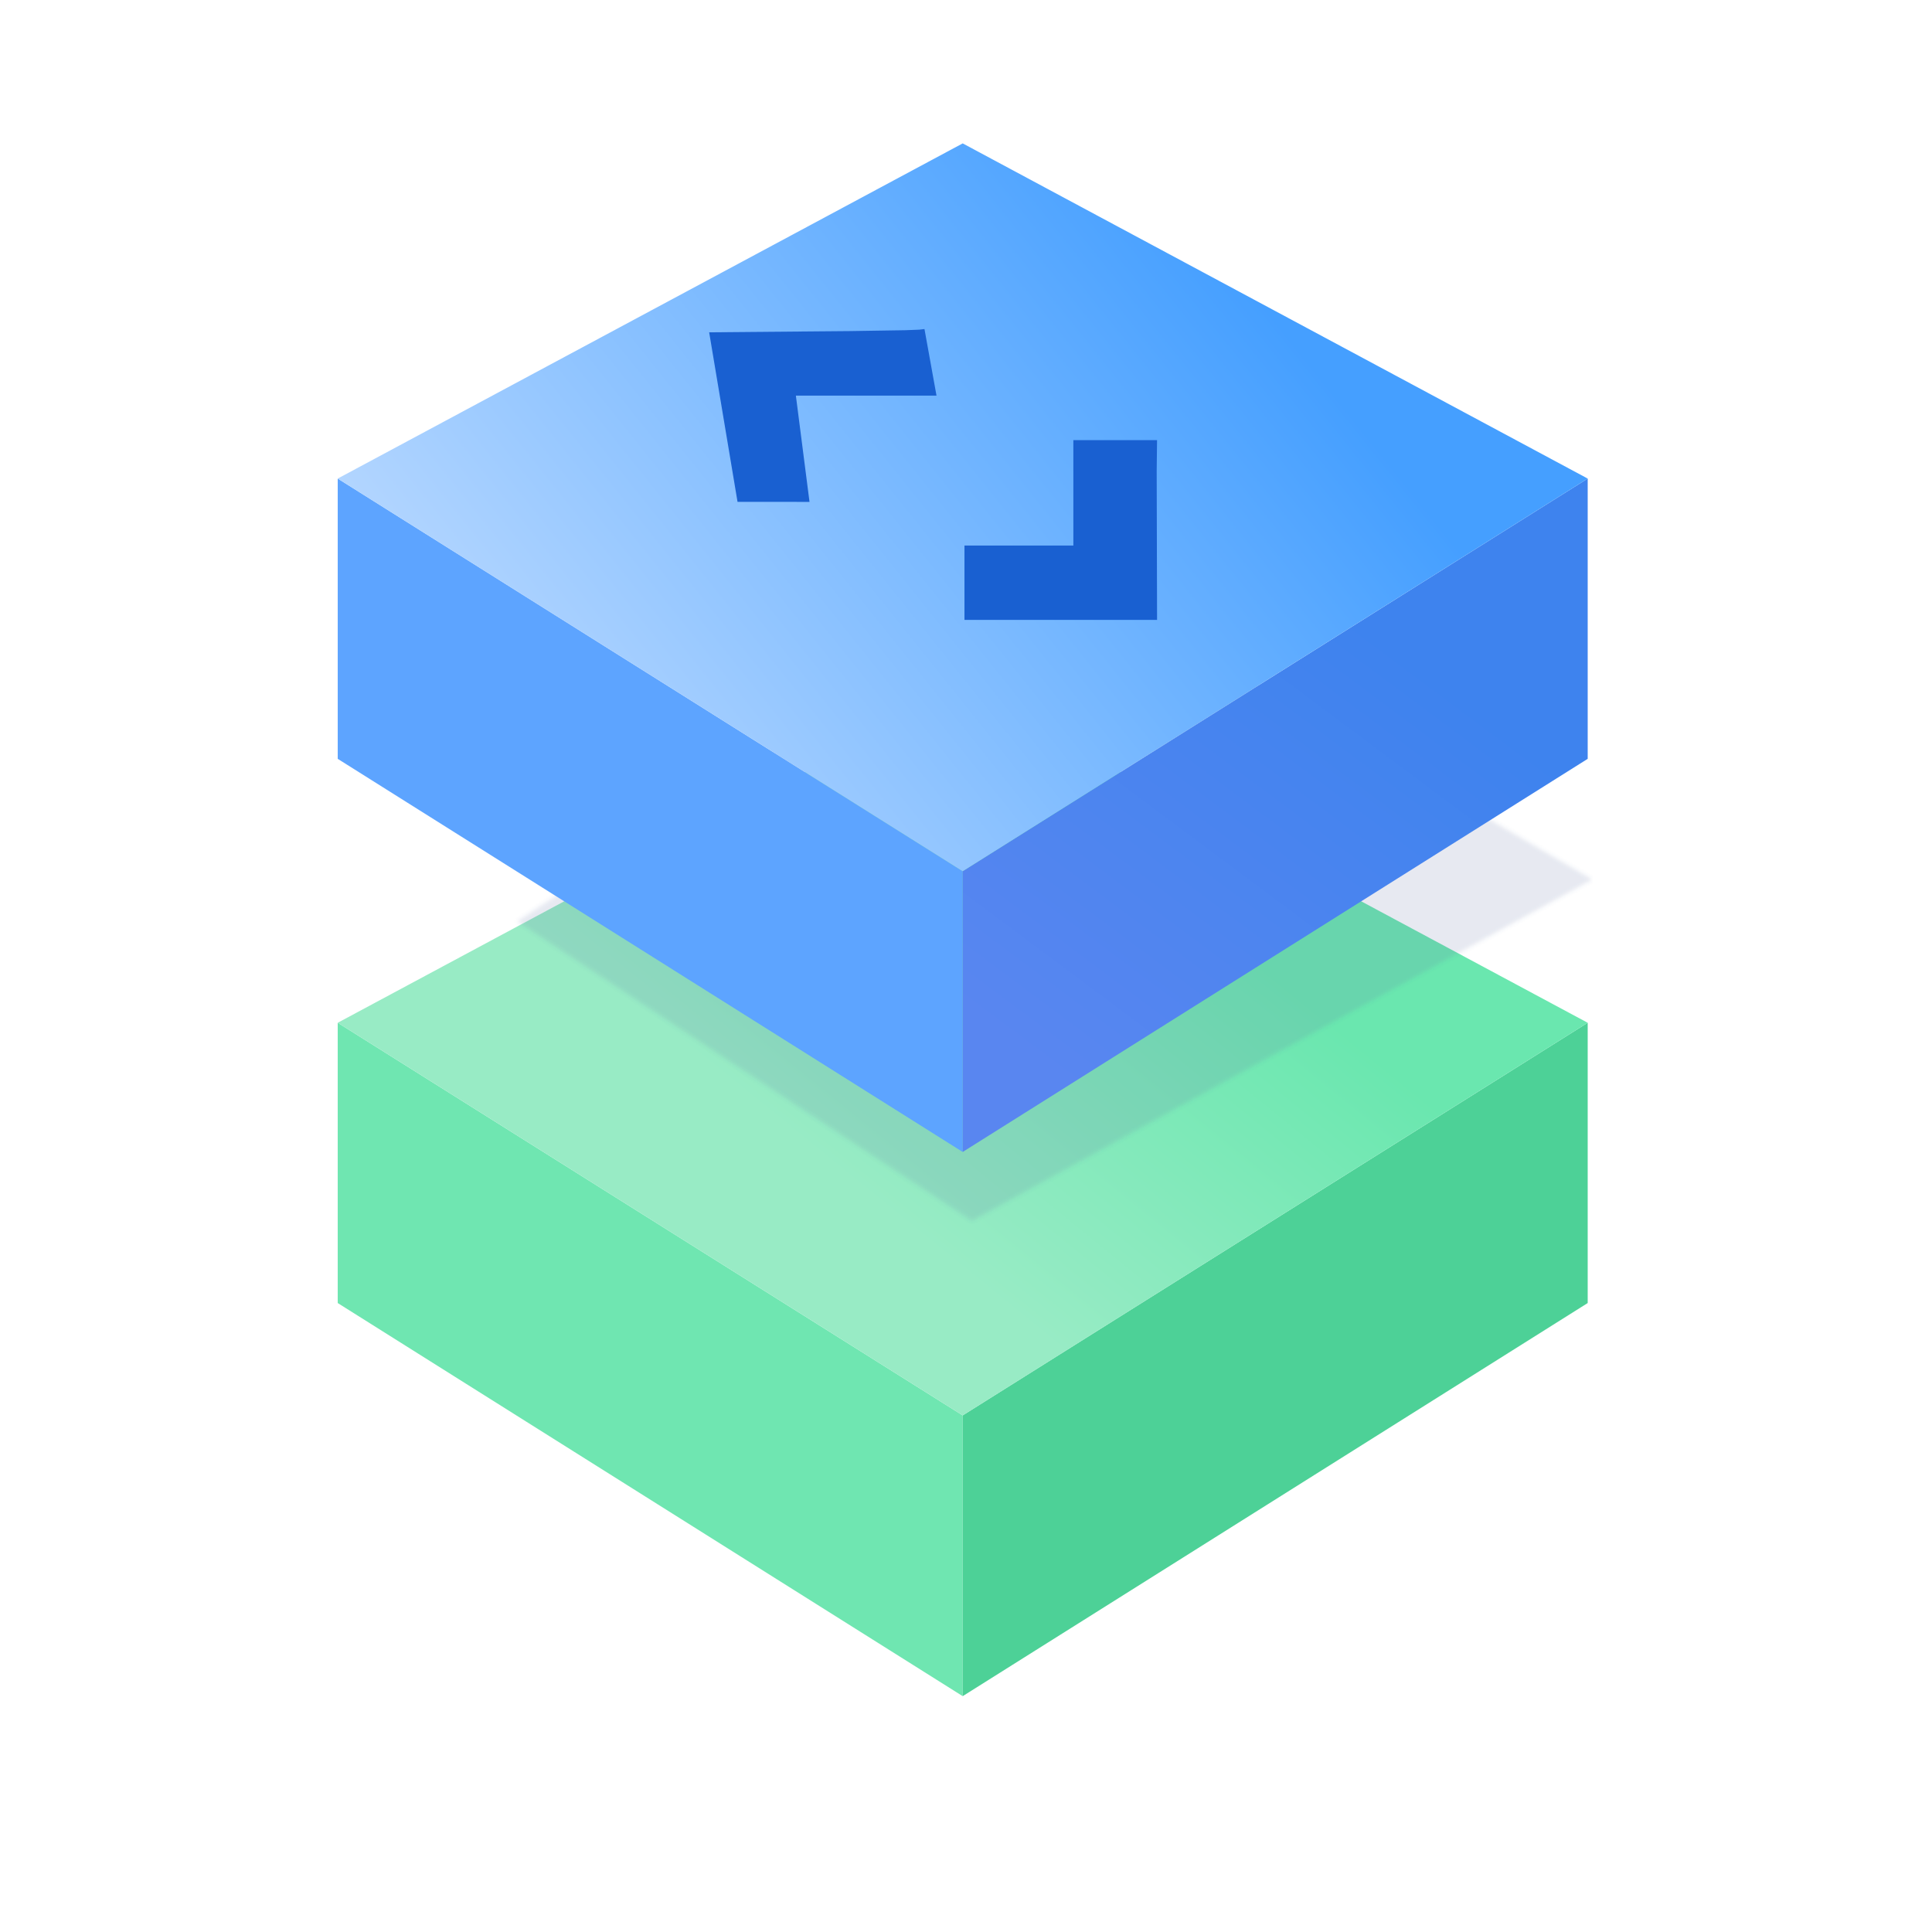
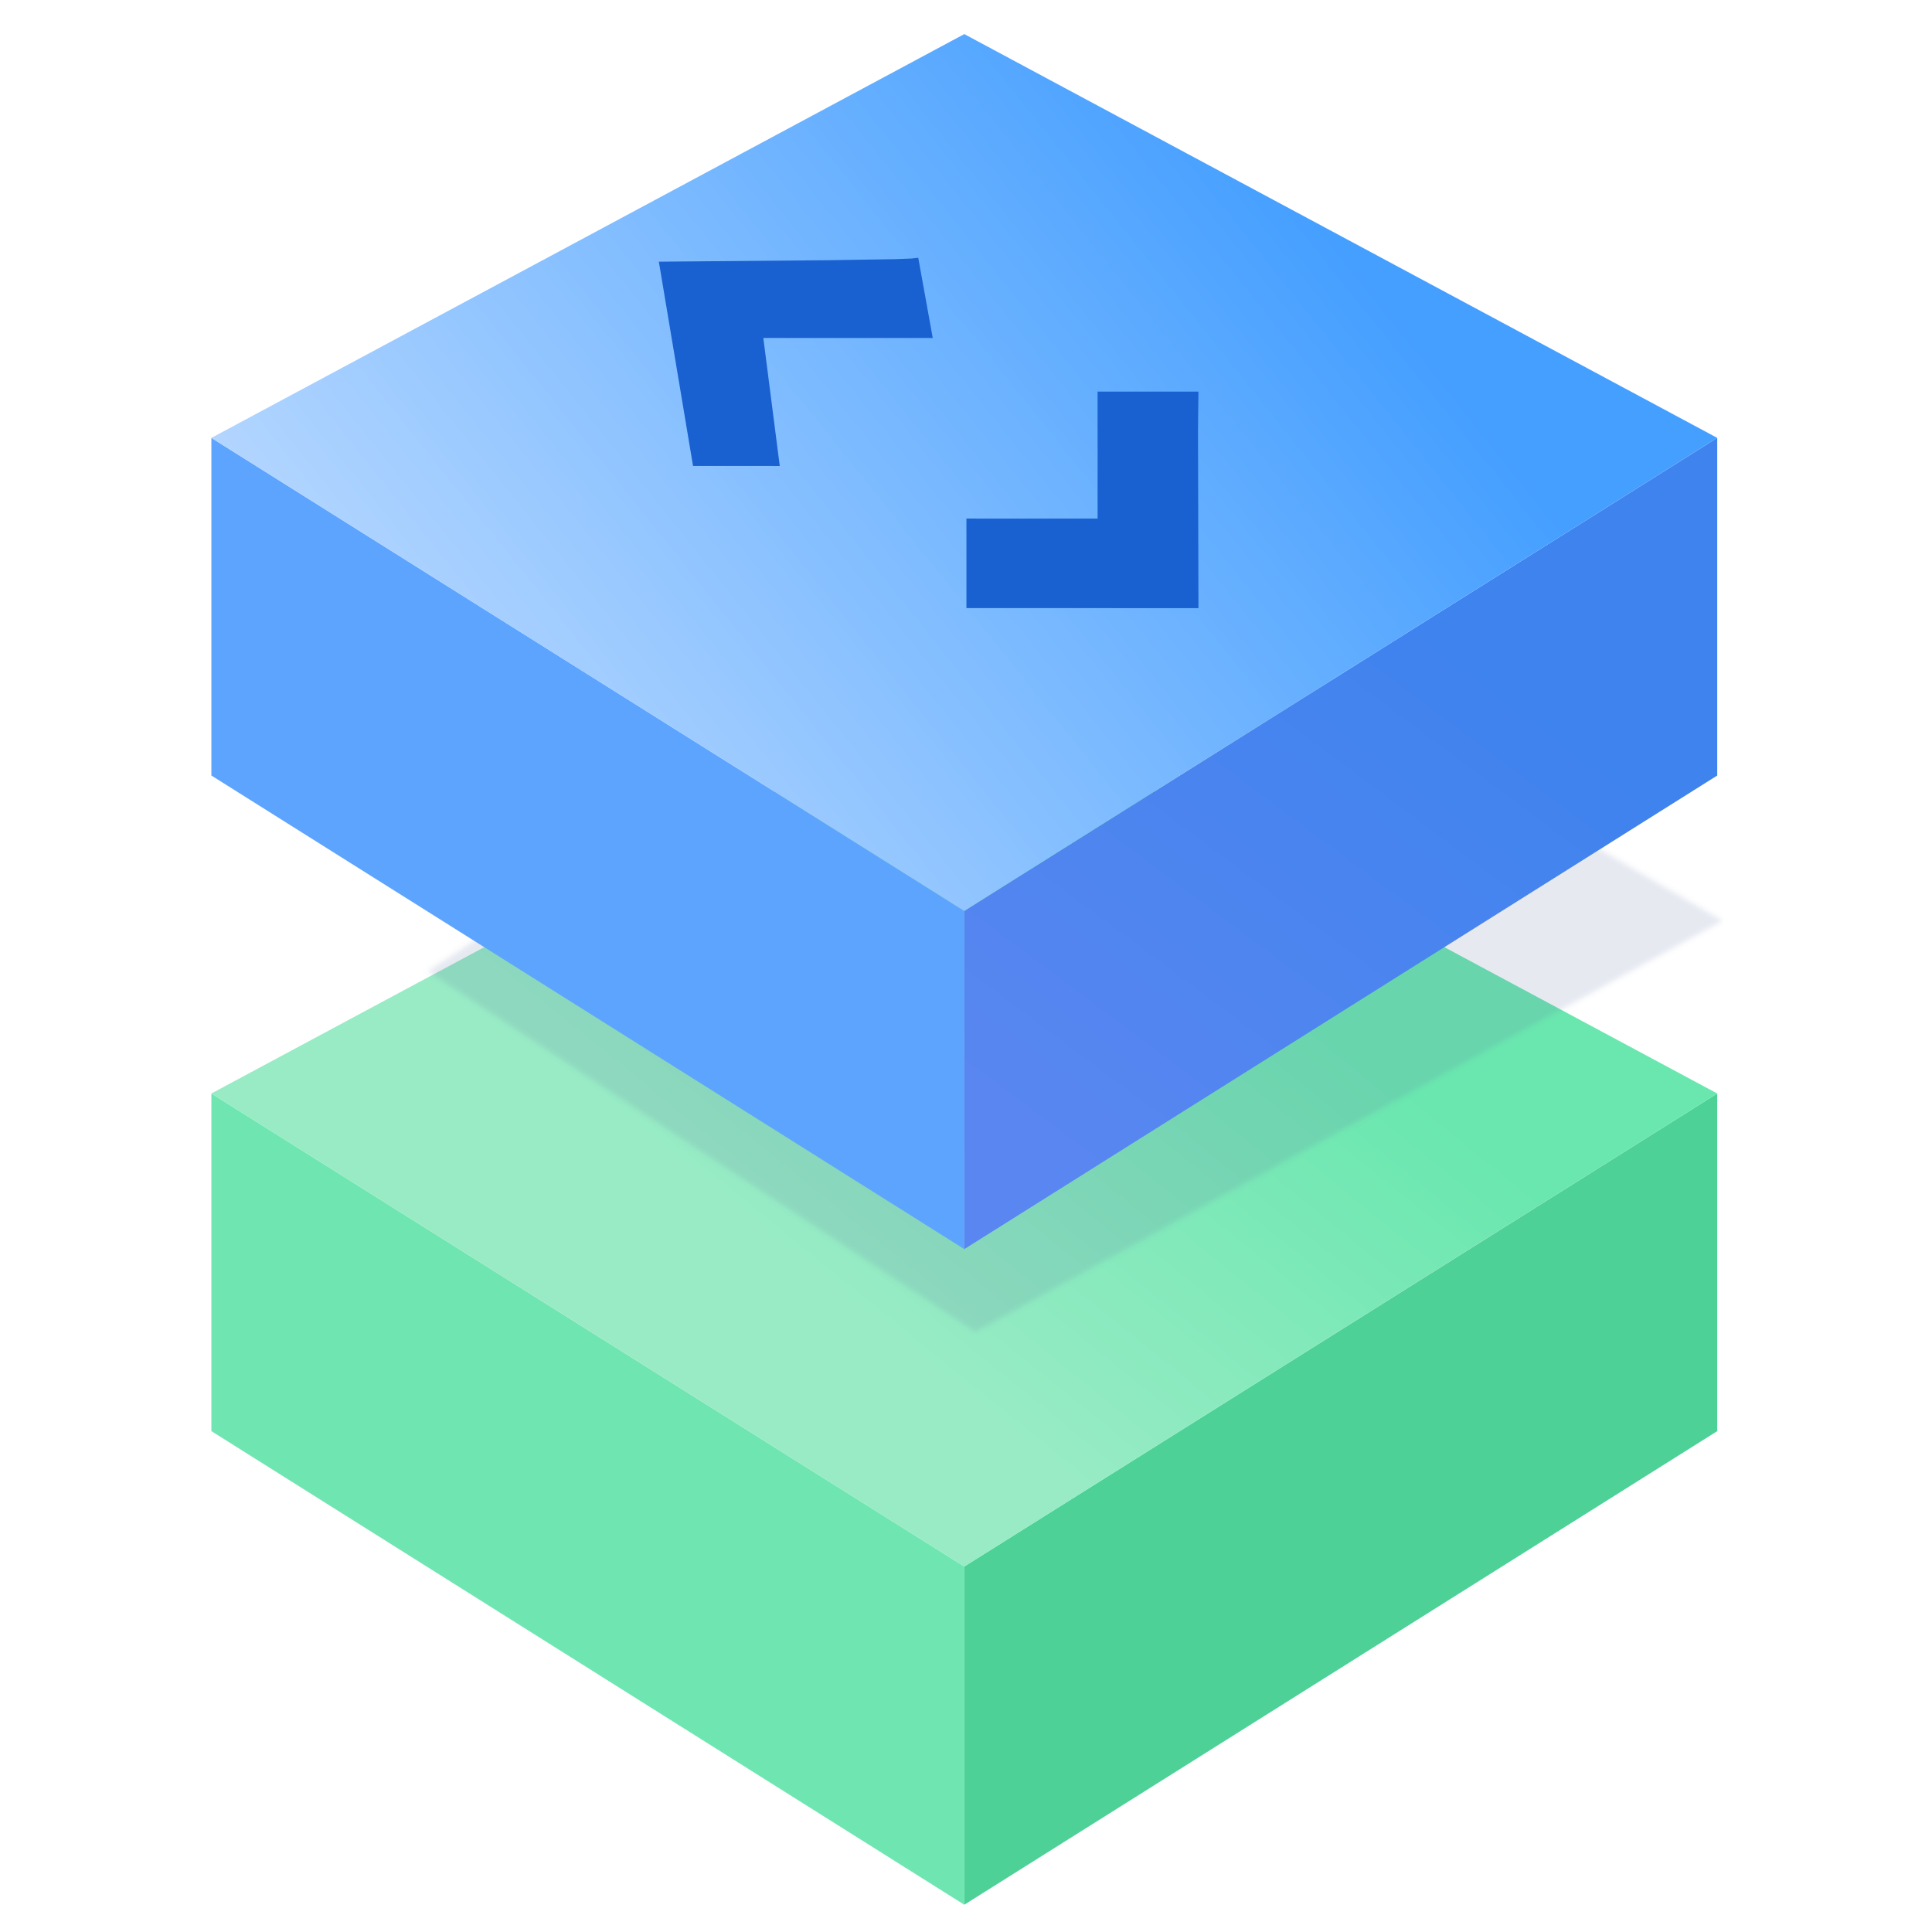
- <svg xmlns="http://www.w3.org/2000/svg" viewBox="0 0 1024 1024">
+ <svg xmlns="http://www.w3.org/2000/svg" viewBox="0 0 850 850">
  <defs>
    <linearGradient id="a" x1=".72" x2=".36" y1=".35" y2=".61" gradientUnits="objectBoundingBox" spreadMethod="pad">
      <stop offset="0" stop-color="#6ae7af" />
      <stop offset="1" stop-color="#98ebc5" />
    </linearGradient>
    <linearGradient id="c" x1=".7" x2=".23" y1=".26" y2=".94" gradientUnits="objectBoundingBox" spreadMethod="pad">
      <stop offset="0" stop-color="#3e83ee" />
      <stop offset="1" stop-color="#5986f0" />
    </linearGradient>
    <linearGradient id="d" x1=".81" x2="0" y1=".36" y2=".74" gradientUnits="objectBoundingBox" spreadMethod="pad">
      <stop offset="0" stop-color="#459fff" />
      <stop offset="1" stop-color="#c2ddff" />
    </linearGradient>
    <filter id="b" width="1.01" height="1.02" x="-.01" y="-.01">
      <feGaussianBlur in="SourceGraphic" stdDeviation="1 1" />
    </filter>
  </defs>
-   <path fill="#6fe6b1" d="M510.25 899 179 690.64V542.09l331.25 208.1Z" />
-   <path fill="#4dd197" d="m510.25 899 331.26-208.36V542.09l-331.26 208.1Z" />
-   <path fill="url(#a)" d="m841.51 542.09-331.26 208.1L179 542.09l331.25-177.65Z" />
-   <path fill="#5f6fa5" fill-opacity=".15" fill-rule="evenodd" d="M274.14 488.34 515.12 647.1 844 466.12 559.07 300.01Z" filter="url(#b)" />
-   <path fill="#5da4ff" d="M510.25 610.56 179 402.2V253.65l331.25 208.1Z" />
-   <path fill="url(#c)" d="M510.25 610.56 841.51 402.2V253.65l-331.26 208.1Z" />
-   <path fill="url(#d)" d="m841.51 253.65-331.26 208.1L179 253.65 510.25 76Z" />
+   <path fill="#6fe6b1" d="M424.25 838 93 629.64V481.09l331.25 208.1V838z" />
+   <path fill="#4dd197" d="m424.25 838 331.26-208.36V481.09l-331.26 208.1V838z" />
+   <path fill="url(#a)" d="m755.51 481.09-331.26 208.1L93 481.09l331.25-177.65 331.26 177.65z" />
+   <path fill="#5f6fa5" fill-opacity=".15" fill-rule="evenodd" d="M188.14 427.34 429.12 586.1 758 405.12 473.07 239.01 188.14 427.34z" filter="url(#b)" />
+   <path fill="#5da4ff" d="M424.25 549.56 93 341.2V192.65l331.25 208.1v148.81z" />
+   <path fill="url(#c)" d="M424.25 549.56 755.51 341.2V192.65l-331.26 208.1v148.81z" />
+   <path fill="url(#d)" d="m755.51 192.65-331.26 208.1L93 192.65 424.25 15l331.26 177.65z" />
  <g fill="#1960d1">
-     <path d="m390.91 266-15.04-89.87 74.92-.65 29.09-.46 7.36-.29 2.75-.33 6.38 35.3-74.54-.01 7.23 56.32-38.15-.01ZM511.19 328.54l102.08.01-.2-78.92.19-16.35H568.9v55.88l-57.71-.01v39.39Z" />
+     <path d="m304.91 205-15.04-89.87 74.92-.65 29.09-.46 7.36-.29 2.75-.33 6.38 35.3-74.54-.01 7.23 56.32-38.15-.01zM425.19 267.54l102.08.01-.2-78.92.19-16.35H482.9v55.88l-57.71-.01v39.39z" />
  </g>
</svg>
